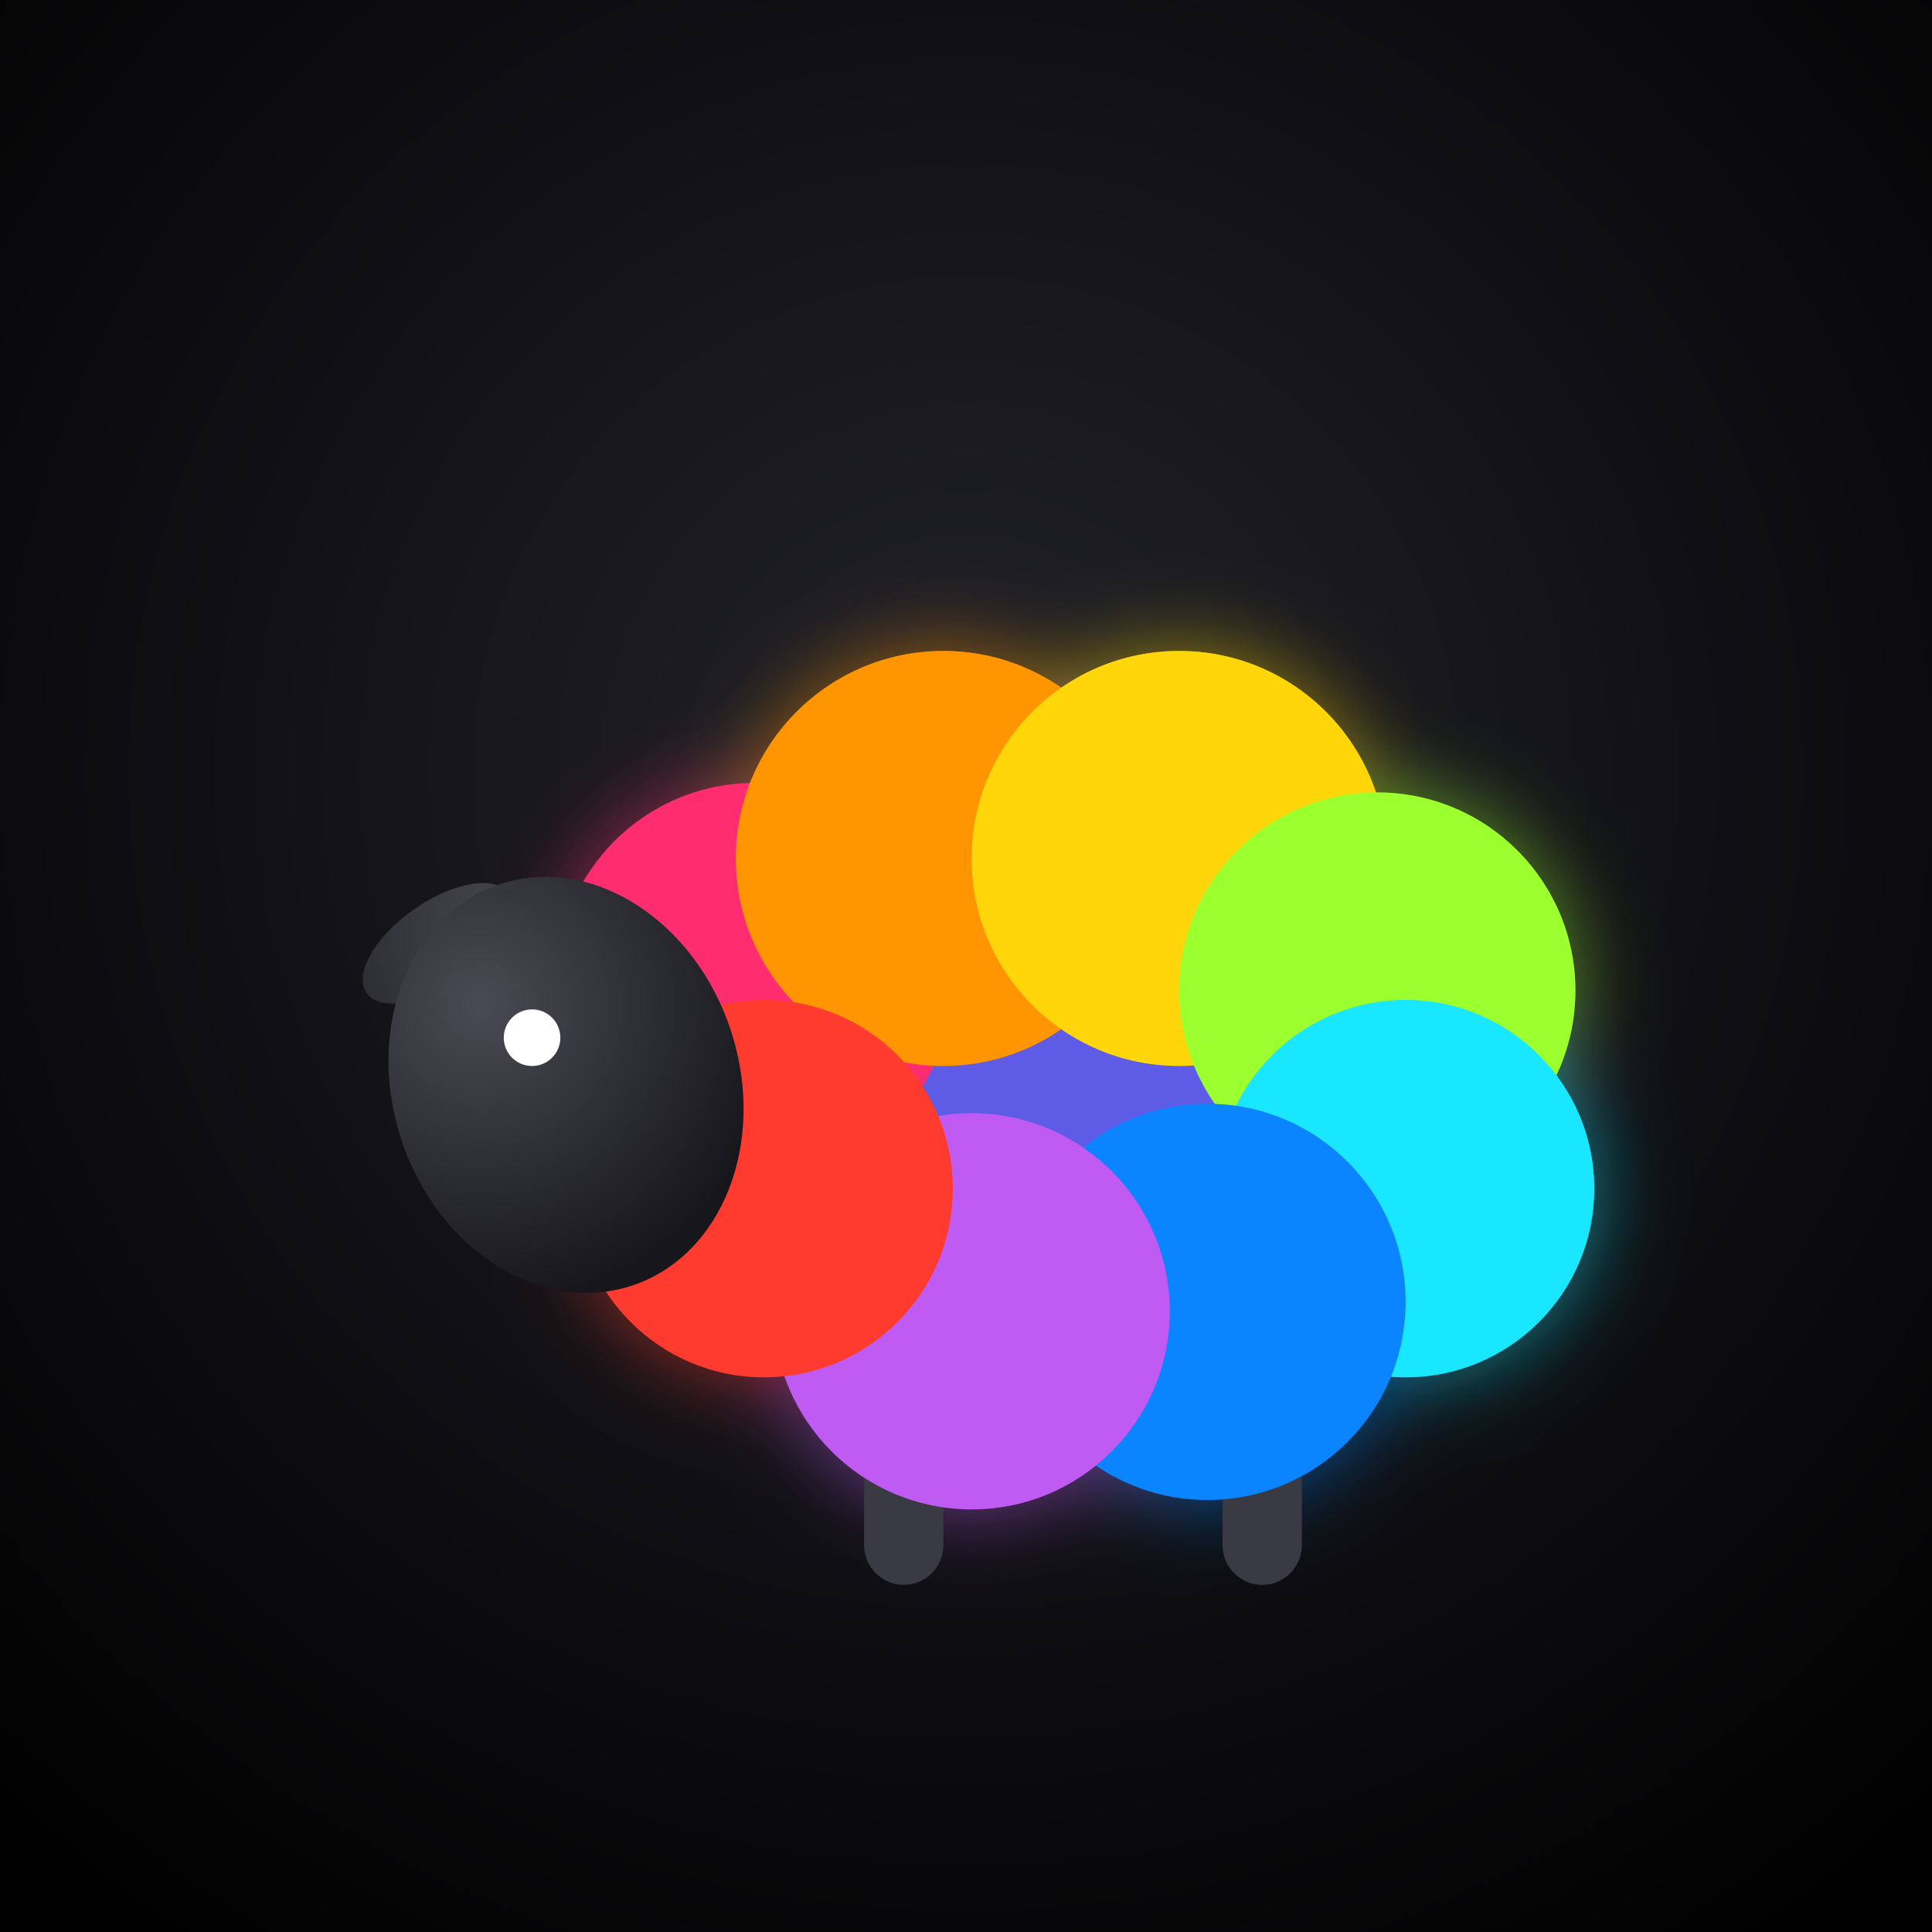
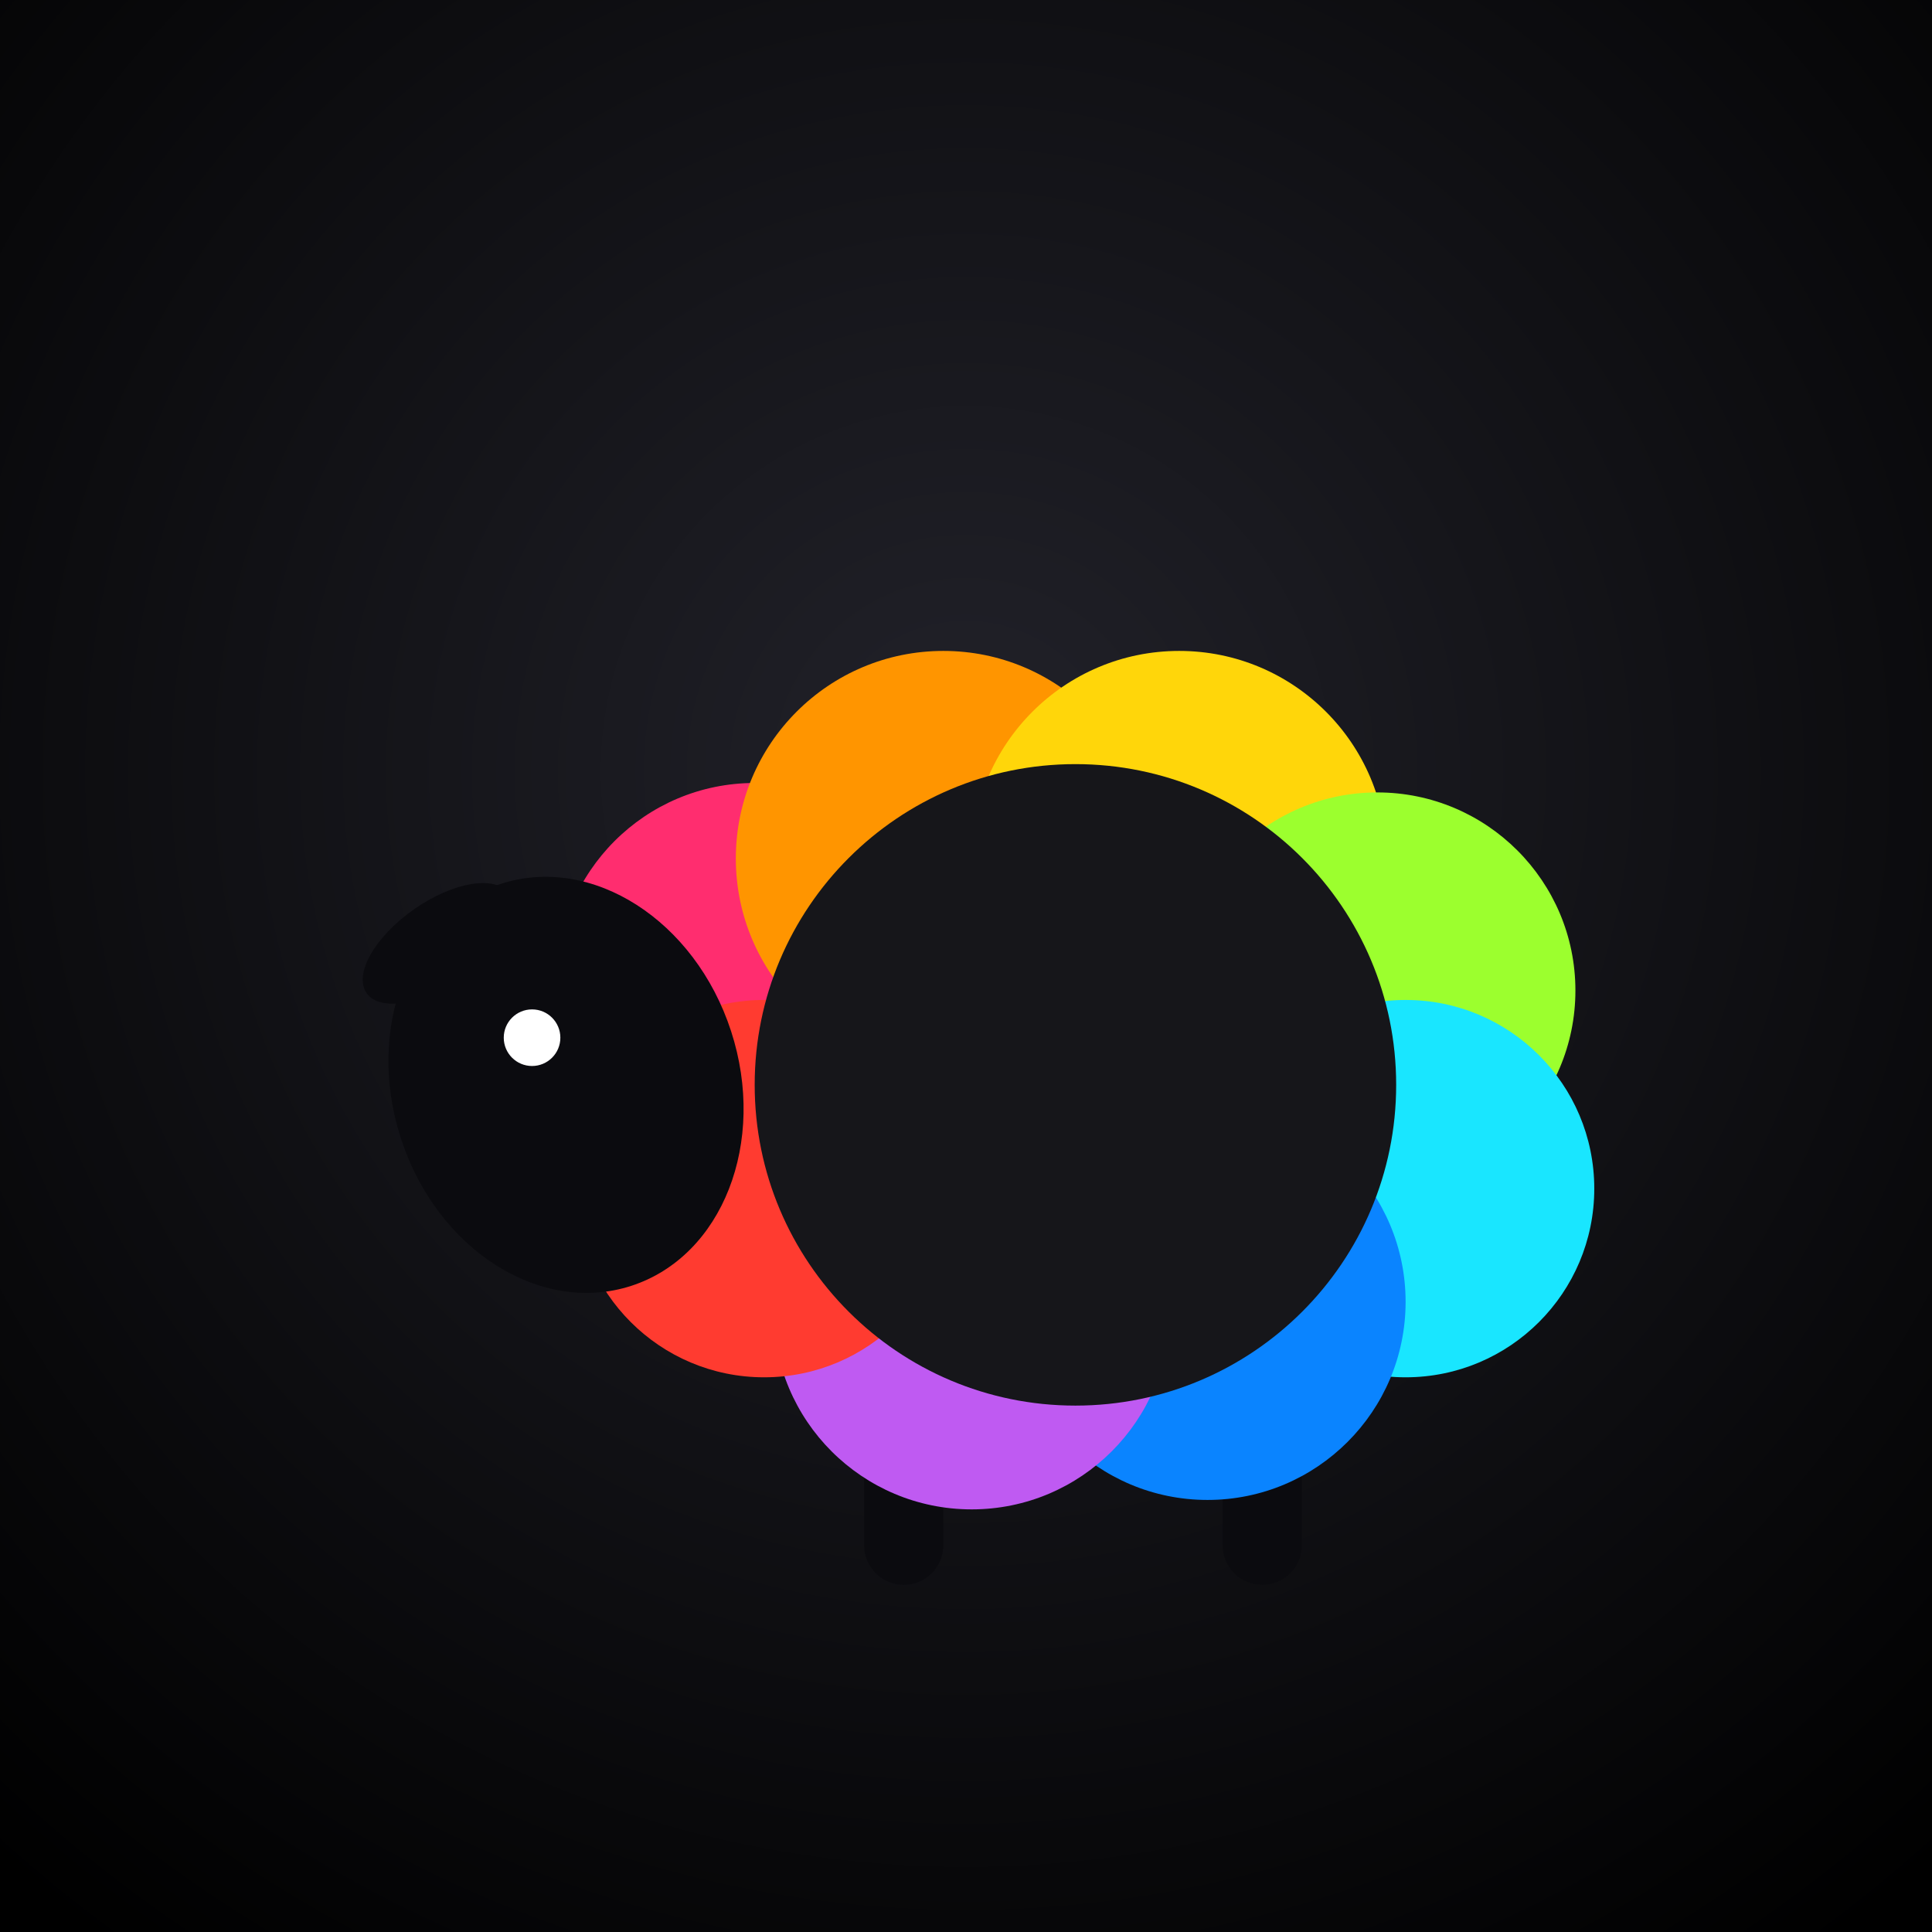
<svg xmlns="http://www.w3.org/2000/svg" viewBox="0 0 1024 1024">
  <defs>
    <radialGradient id="g" cx=".5" cy=".4" r=".75">
      <stop offset="0" stop-color="#22222a" />
      <stop offset="1" stop-color="#000" />
    </radialGradient>
-     <radialGradient id="hd" gradientUnits="userSpaceOnUse" cx="270" cy="520" r="160">
-       <stop offset="0" stop-color="#4a4a54" />
-       <stop offset="1" stop-color="#16161b" />
-     </radialGradient>
-     <filter id="gl" x="-20%" y="-20%" width="140%" height="140%">
-       <feGaussianBlur stdDeviation="22" result="b" />
-       <feMerge>
-         <feMergeNode in="b" />
-         <feMergeNode in="SourceGraphic" />
-       </feMerge>
-     </filter>
  </defs>
  <rect width="1024" height="1024" fill="url(#g)" />
-   <g opacity=".55" filter="url(#gl)">
-     <circle cx="400" cy="520" r="105" fill="#ff2d6f" />
-     <circle cx="500" cy="455" r="110" fill="#ff9500" />
-     <circle cx="625" cy="455" r="110" fill="#ffd60a" />
-     <circle cx="730" cy="525" r="105" fill="#9cff2e" />
-     <circle cx="745" cy="630" r="100" fill="#19e6ff" />
-     <circle cx="640" cy="690" r="105" fill="#0a84ff" />
-     <circle cx="515" cy="695" r="105" fill="#bf5af2" />
-     <circle cx="405" cy="630" r="100" fill="#ff3b30" />
-     <circle cx="570" cy="575" r="170" fill="#5e5ce6" />
-   </g>
-   <rect x="458" y="700" width="42" height="140" rx="21" fill="#3a3a44" />
-   <rect x="648" y="700" width="42" height="140" rx="21" fill="#3a3a44" />
-   <circle cx="570" cy="575" r="170" fill="#5e5ce6" />
+   <rect x="458" y="700" width="42" height="140" rx="21" fill="#0b0b0f" />
+   <rect x="648" y="700" width="42" height="140" rx="21" fill="#0b0b0f" />
  <circle cx="400" cy="520" r="105" fill="#ff2d6f" />
  <circle cx="500" cy="455" r="110" fill="#ff9500" />
  <circle cx="625" cy="455" r="110" fill="#ffd60a" />
  <circle cx="730" cy="525" r="105" fill="#9cff2e" />
  <circle cx="745" cy="630" r="100" fill="#19e6ff" />
  <circle cx="640" cy="690" r="105" fill="#0a84ff" />
  <circle cx="515" cy="695" r="105" fill="#bf5af2" />
  <circle cx="405" cy="630" r="100" fill="#ff3b30" />
-   <ellipse cx="232" cy="500" rx="46" ry="22" transform="rotate(-35 232 500)" fill="url(#hd)" />
-   <ellipse cx="300" cy="575" rx="92" ry="112" transform="rotate(-18 300 575)" fill="url(#hd)" />
+   <circle cx="570" cy="575" r="170" fill="#16161a" />
+   <ellipse cx="232" cy="500" rx="46" ry="22" transform="rotate(-35 232 500)" fill="#0b0b0f" />
+   <ellipse cx="300" cy="575" rx="92" ry="112" transform="rotate(-18 300 575)" fill="#0b0b0f" />
  <circle cx="282" cy="550" r="15" fill="#fff" />
</svg>
